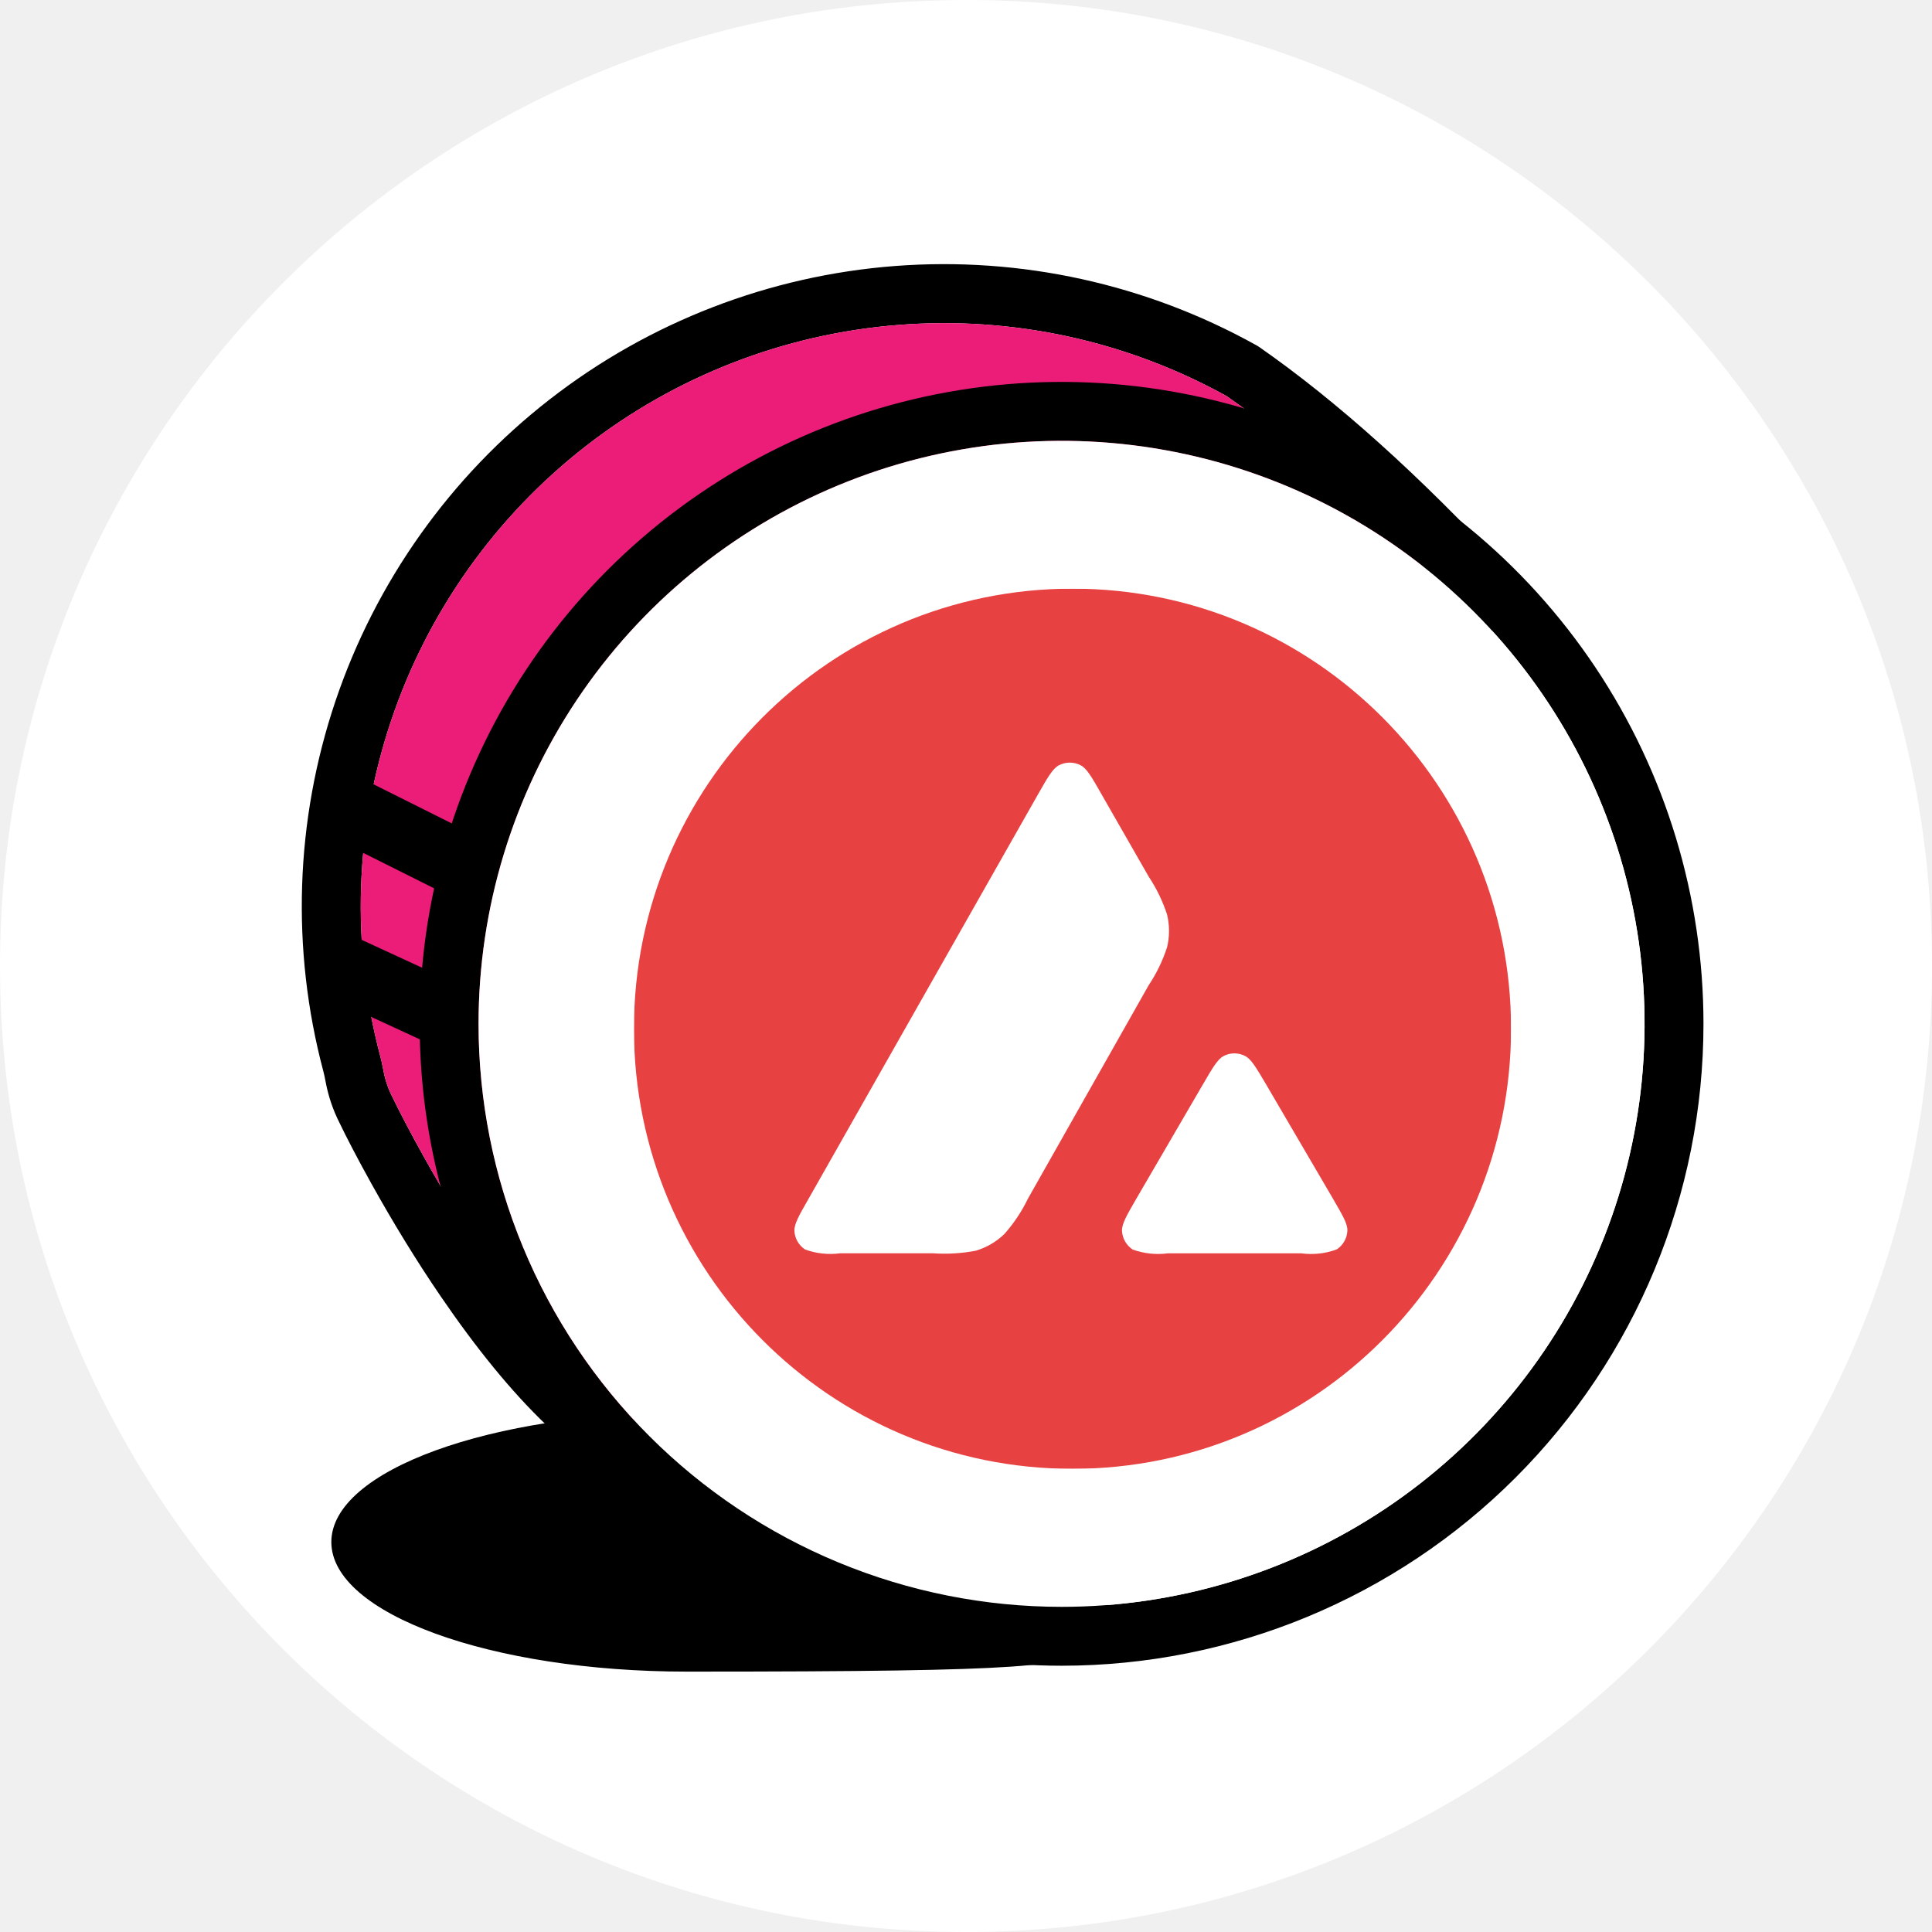
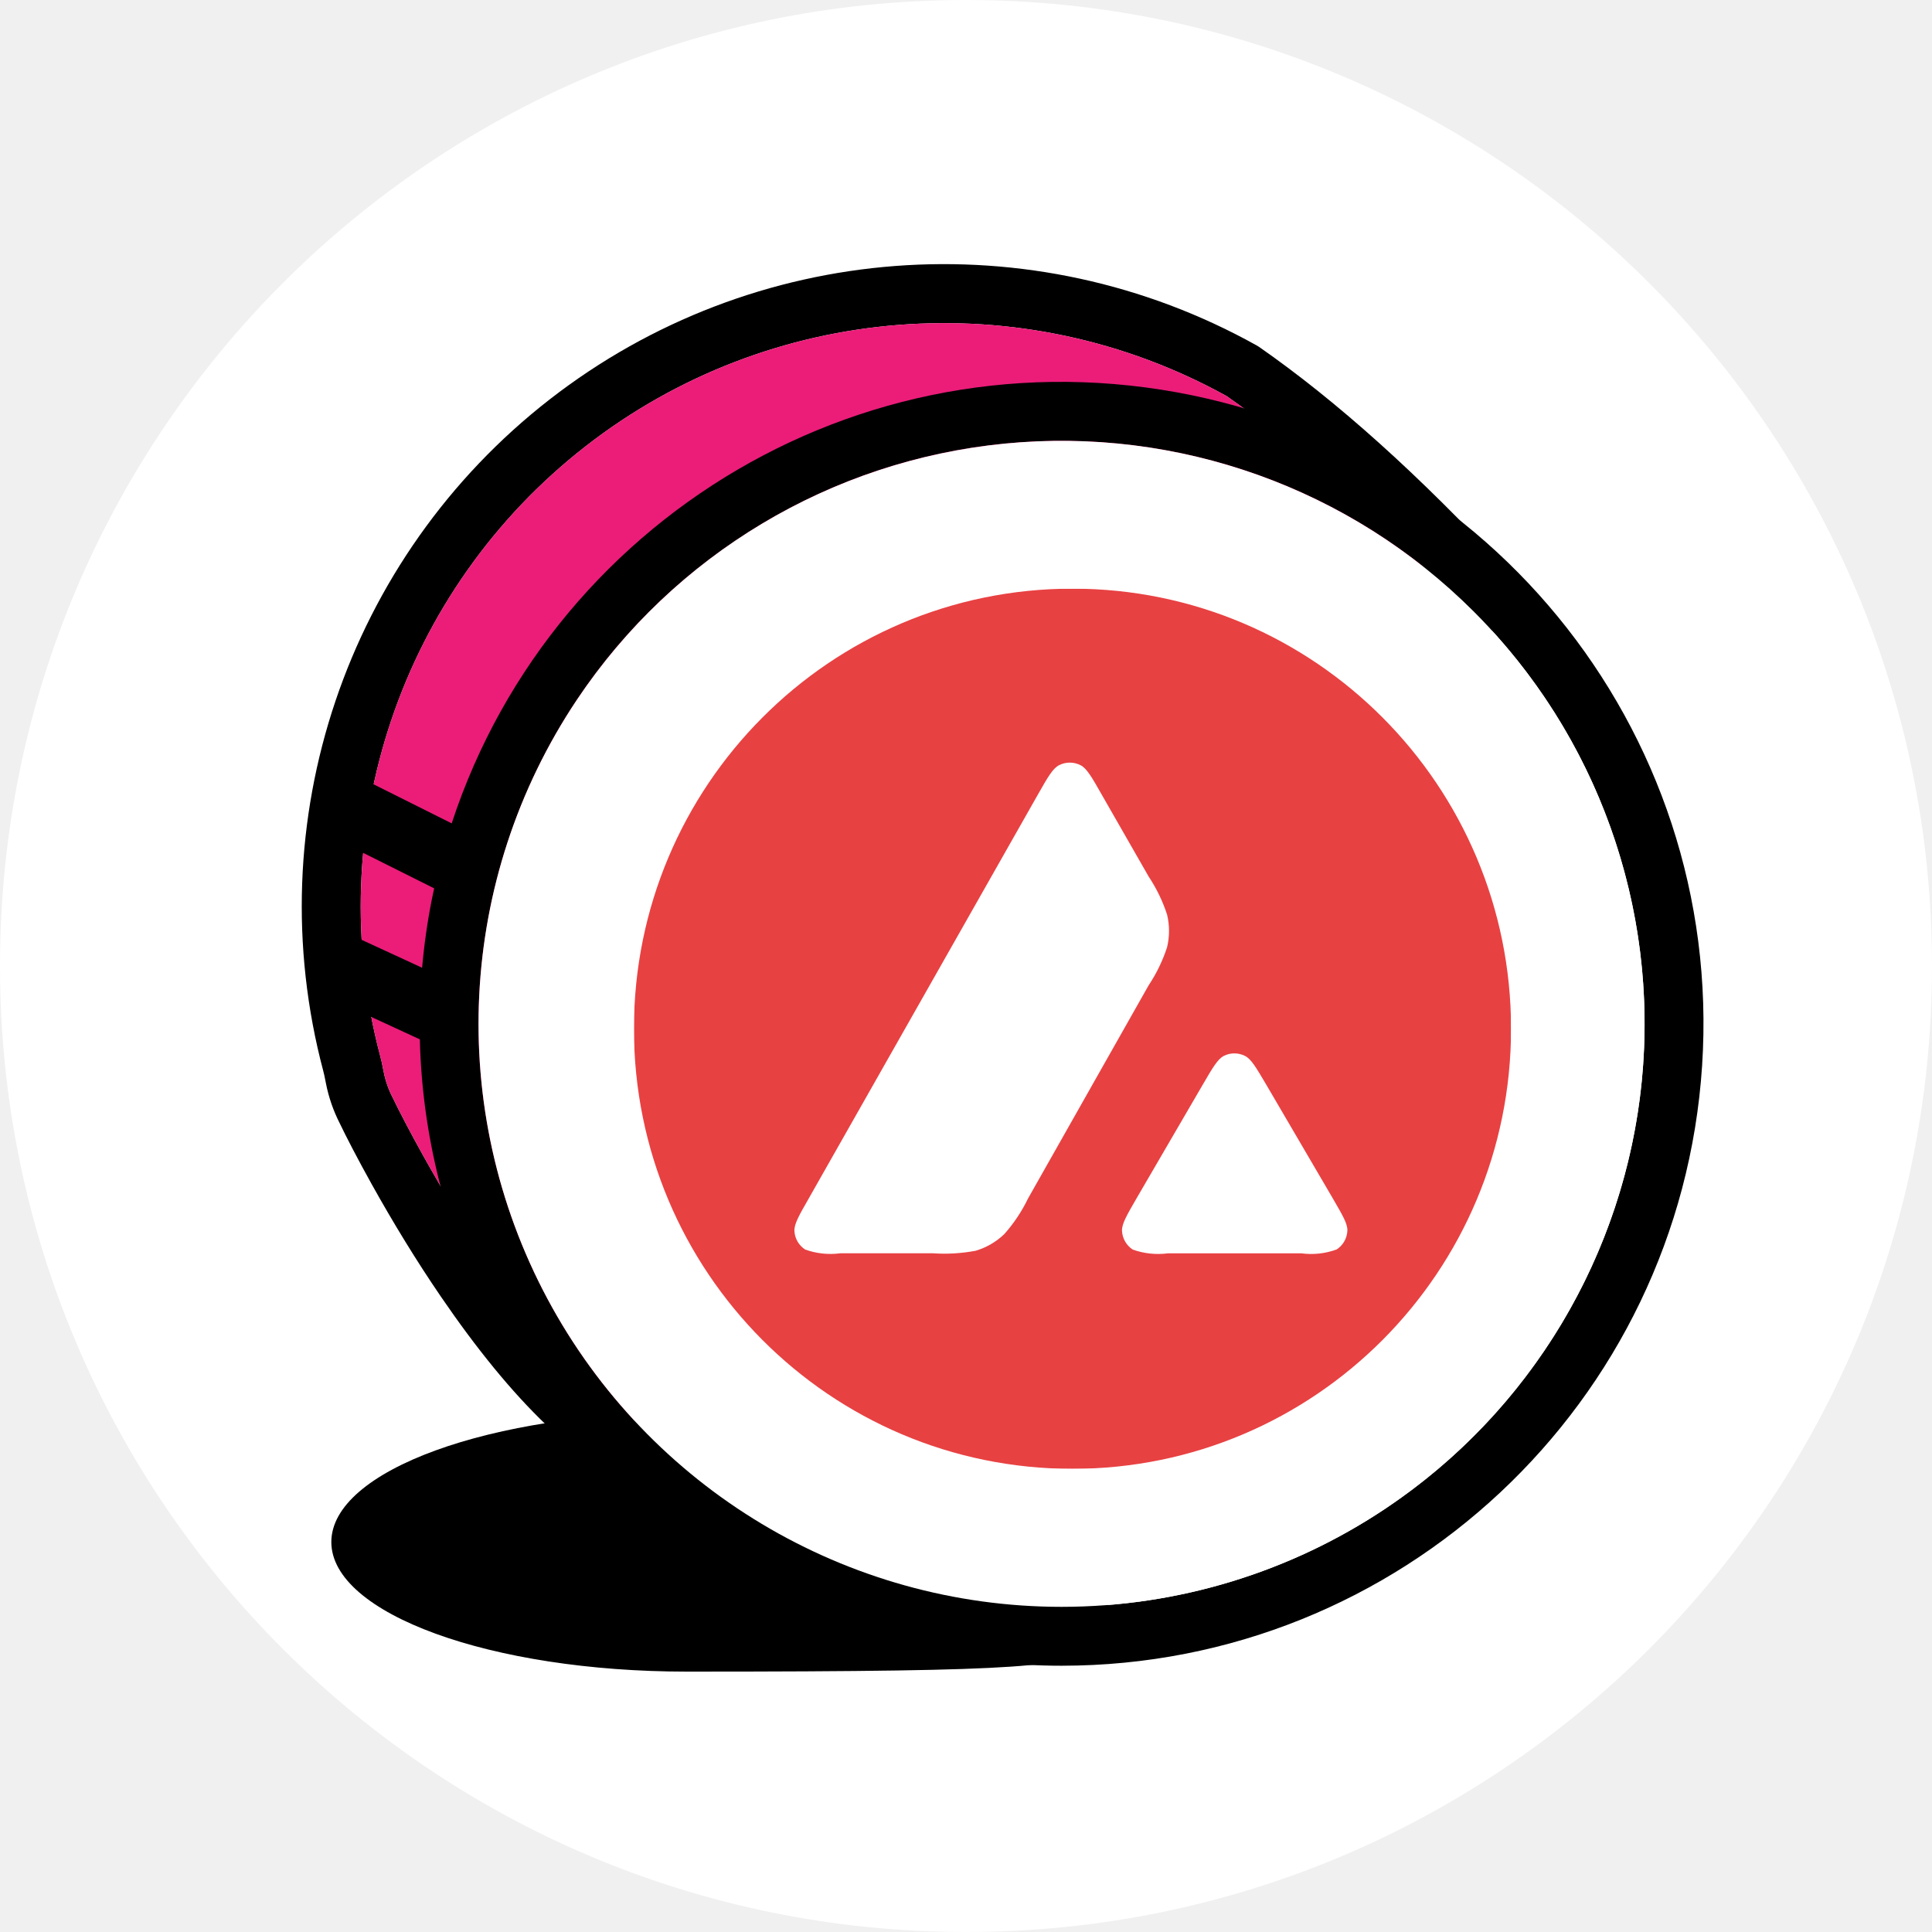
<svg xmlns="http://www.w3.org/2000/svg" width="256" height="256" viewBox="0 0 256 256" fill="none">
-   <path d="M128 256C198.692 256 256 198.692 256 128C256 57.307 198.692 0 128 0C57.307 0 0 57.307 0 128C0 198.692 57.307 256 128 256Z" fill="white" />
-   <path d="M91.036 221.498C138.893 221.498 138.893 220.785 147.008 218.377C157.608 215.229 117.068 187.164 91.036 187.164C65.004 187.164 43.903 194.849 43.903 204.329C43.903 213.809 65.003 221.498 91.036 221.498Z" fill="black" />
-   <path d="M199.706 75.513L201.906 77.885L199.982 80.485C137.567 164.875 101.612 203.085 86.357 197.959C77.065 194.838 67.746 185.45 58.428 171.818C55.152 167.027 52.077 161.981 49.279 156.96C47.416 153.617 45.839 150.567 45.021 148.85C44.165 147.173 43.547 145.385 43.186 143.537L43.144 143.324C42.998 142.571 42.944 142.334 42.838 141.924C38.551 125.778 39.111 108.728 44.449 92.899C49.787 77.07 59.666 63.162 72.855 52.909C86.043 42.657 101.959 36.513 118.615 35.245C135.272 33.976 151.934 37.639 166.523 45.776L166.847 45.976C177.138 53.143 188.091 62.988 199.706 75.513V75.513ZM162.547 52.493C149.291 45.152 134.169 41.87 119.063 43.054C103.956 44.237 89.53 49.835 77.579 59.151C65.628 68.466 56.678 81.089 51.842 95.45C47.007 109.811 46.499 125.276 50.381 139.923C50.55 140.559 50.626 140.918 50.805 141.84L50.842 142.029C51.078 143.238 51.49 144.406 52.065 145.495C52.812 147.062 54.313 149.964 56.096 153.165C58.785 157.991 61.739 162.837 64.87 167.417C73.289 179.733 81.639 188.144 88.842 190.564C98.449 193.791 134.616 155.506 191.773 78.464C181.396 67.509 171.654 58.852 162.547 52.493V52.493Z" fill="black" />
-   <path d="M162.546 52.493C149.29 45.153 134.168 41.87 119.062 43.054C103.955 44.238 89.53 49.836 77.579 59.151C65.628 68.467 56.678 81.09 51.842 95.45C47.007 109.811 46.499 125.276 50.381 139.923C50.55 140.559 50.626 140.918 50.805 141.84L50.842 142.029C51.078 143.237 51.49 144.404 52.065 145.493C52.812 147.06 54.313 149.962 56.096 153.163C58.785 157.989 61.739 162.835 64.87 167.415C73.289 179.731 81.639 188.142 88.842 190.562C98.449 193.789 134.616 155.504 191.773 78.462C181.396 67.507 171.653 58.851 162.546 52.493V52.493Z" fill="#EC1C79" />
-   <path d="M140.663 220.718C123.84 220.718 107.396 215.73 93.408 206.383C79.421 197.037 68.519 183.753 62.081 168.212C55.644 152.67 53.959 135.568 57.241 119.068C60.523 102.569 68.624 87.414 80.519 75.518C92.415 63.623 107.57 55.522 124.069 52.24C140.569 48.958 157.671 50.643 173.212 57.081C188.754 63.518 202.038 74.42 211.384 88.407C220.731 102.395 225.719 118.84 225.719 135.662C225.719 158.22 216.758 179.855 200.807 195.806C184.856 211.757 163.221 220.718 140.663 220.718V220.718ZM140.663 212.918C155.942 212.918 170.877 208.387 183.581 199.898C196.285 191.41 206.187 179.345 212.034 165.229C217.88 151.113 219.41 135.581 216.43 120.595C213.449 105.61 206.092 91.845 195.288 81.041C184.484 70.237 170.72 62.88 155.735 59.899C140.749 56.918 125.217 58.447 111.101 64.294C96.985 70.14 84.919 80.041 76.431 92.745C67.942 105.449 63.411 120.384 63.41 135.663C63.41 145.808 65.408 155.854 69.29 165.226C73.173 174.599 78.863 183.115 86.037 190.289C93.21 197.462 101.727 203.153 111.1 207.035C120.472 210.917 130.518 212.915 140.663 212.915V212.918Z" fill="black" />
-   <path d="M140.662 212.915C155.941 212.915 170.877 208.384 183.581 199.896C196.285 191.407 206.187 179.342 212.034 165.226C217.881 151.11 219.411 135.578 216.43 120.592C213.449 105.607 206.092 91.842 195.288 81.038C184.484 70.234 170.719 62.876 155.734 59.895C140.749 56.915 125.216 58.444 111.1 64.291C96.984 70.138 84.919 80.04 76.43 92.743C67.941 105.447 63.41 120.383 63.41 135.662C63.41 145.807 65.408 155.853 69.29 165.225C73.172 174.598 78.863 183.114 86.036 190.288C93.21 197.462 101.726 203.152 111.099 207.034C120.472 210.917 130.517 212.915 140.662 212.915V212.915Z" fill="white" />
-   <path d="M45.069 111.479C44.057 110.947 43.294 110.039 42.944 108.951C42.593 107.863 42.683 106.681 43.194 105.658C43.705 104.635 44.596 103.854 45.676 103.481C46.757 103.107 47.941 103.172 48.974 103.662L61.459 109.905C61.979 110.158 62.444 110.511 62.826 110.944C63.208 111.378 63.501 111.883 63.687 112.43C63.873 112.977 63.948 113.556 63.909 114.133C63.87 114.709 63.716 115.273 63.458 115.79C63.199 116.307 62.841 116.767 62.403 117.145C61.965 117.522 61.457 117.809 60.908 117.989C60.358 118.169 59.779 118.238 59.203 118.192C58.627 118.146 58.065 117.986 57.551 117.722L45.069 111.479Z" fill="black" />
-   <path d="M43.632 132.18C43.103 131.944 42.627 131.606 42.23 131.185C41.833 130.764 41.524 130.268 41.321 129.726C41.117 129.185 41.023 128.608 41.044 128.029C41.065 127.451 41.201 126.883 41.443 126.357C41.686 125.832 42.03 125.36 42.456 124.969C42.883 124.577 43.383 124.275 43.927 124.078C44.471 123.882 45.049 123.795 45.627 123.824C46.205 123.852 46.772 123.996 47.294 124.245L59.779 130.007C60.308 130.243 60.784 130.581 61.181 131.002C61.578 131.423 61.887 131.919 62.091 132.461C62.294 133.002 62.388 133.579 62.367 134.158C62.346 134.736 62.21 135.304 61.968 135.83C61.725 136.355 61.381 136.827 60.955 137.218C60.528 137.61 60.028 137.912 59.484 138.109C58.94 138.305 58.362 138.392 57.784 138.363C57.206 138.335 56.639 138.191 56.117 137.942L43.632 132.18Z" fill="black" />
-   <mask id="mask0" mask-type="alpha" maskUnits="userSpaceOnUse" x="84" y="78" width="117" height="117">
-     <path d="M84 78H200.222V194.627H84V78Z" fill="white" />
+   <path d="M128 256c70.692 0 128-57.308 128-128C256 57.308 198.692 0 128 0 57.308 0 0 57.307 0 128c0 70.692 57.307 128 128 128Z" fill="#fff" />
+   <path d="M91.036 221.498c47.857 0 47.857-.713 55.972-3.121 10.6-3.148-29.94-31.213-55.972-31.213s-47.133 7.685-47.133 17.165 21.1 17.169 47.133 17.169Z" fill="#000" />
+   <path d="m199.706 75.513 2.2 2.372-1.924 2.6c-62.415 84.39-98.37 122.6-113.625 117.474-9.292-3.121-18.61-12.509-27.929-26.141-3.276-4.791-6.35-9.837-9.149-14.858-1.863-3.343-3.44-6.393-4.258-8.11a20.22 20.22 0 0 1-1.835-5.313l-.042-.213c-.146-.753-.2-.99-.306-1.4a85.088 85.088 0 0 1 123.685-96.148l.324.2c10.291 7.167 21.244 17.012 32.859 29.537Zm-37.159-23.02a77.3 77.3 0 0 0-112.166 87.43c.17.636.245.995.424 1.917l.037.189a12.605 12.605 0 0 0 1.223 3.466c.747 1.567 2.248 4.469 4.031 7.67 2.69 4.826 5.643 9.672 8.774 14.252 8.42 12.316 16.77 20.727 23.972 23.147 9.607 3.227 45.774-35.058 102.931-112.1-10.377-10.955-20.119-19.612-29.226-25.971Z" fill="#000" />
+   <path d="M162.546 52.493a77.3 77.3 0 0 0-112.165 87.43c.169.636.245.995.424 1.917l.037.189a12.617 12.617 0 0 0 1.223 3.464c.747 1.567 2.248 4.469 4.03 7.67 2.69 4.826 5.644 9.672 8.775 14.252 8.419 12.316 16.769 20.727 23.972 23.147 9.607 3.227 45.774-35.058 102.931-112.1-10.377-10.955-20.12-19.611-29.227-25.969Z" fill="#EC1C79" />
+   <path d="M140.663 220.718a85.058 85.058 0 0 1-83.422-101.65 85.056 85.056 0 1 1 83.422 101.65Zm0-7.8a77.246 77.246 0 0 0 42.918-13.02 77.248 77.248 0 0 0 11.707-118.857A77.252 77.252 0 0 0 69.29 165.226a77.257 77.257 0 0 0 41.81 41.809 77.254 77.254 0 0 0 29.563 5.88v.003Z" fill="#000" />
+   <path d="M140.662 212.915a77.256 77.256 0 0 0 71.372-47.689 77.25 77.25 0 0 0-16.746-84.188A77.254 77.254 0 0 0 76.43 92.743a77.25 77.25 0 0 0 64.232 120.172Z" fill="#fff" />
+   <path d="M45.07 111.479a4.37 4.37 0 0 1 3.904-7.817l12.485 6.243a4.381 4.381 0 0 1 2.228 2.525 4.37 4.37 0 0 1-6.136 5.292l-12.482-6.243Zm-1.438 20.701a4.38 4.38 0 0 1-2.311-2.454 4.369 4.369 0 0 1 5.973-5.481l12.485 5.762a4.38 4.38 0 0 1 2.312 2.454 4.369 4.369 0 0 1-5.974 5.481l-12.485-5.762Z" fill="#000" />
+   <mask id="a" mask-type="alpha" maskUnits="userSpaceOnUse" x="84" y="78" width="117" height="117">
+     <path d="M84 78h116.222v116.627H84V78Z" fill="#fff" />
  </mask>
-   <g mask="url(#mask0)">
-     <path d="M200.222 136.314C200.222 168.519 174.205 194.627 142.111 194.627C110.017 194.627 84 168.519 84 136.314C84 104.108 110.017 78 142.111 78C174.205 78 200.222 104.108 200.222 136.314Z" fill="#E84142" />
+   <g mask="url(#a)">
+     <path d="M200.222 136.314c0 32.205-26.017 58.313-58.111 58.313-32.094 0-58.111-26.108-58.111-58.313C84 104.108 110.017 78 142.111 78c32.094 0 58.111 26.108 58.111 58.314Z" fill="#E84142" />
  </g>
-   <path d="M123.653 166.069H111.331C109.764 166.276 108.17 166.104 106.684 165.568C106.272 165.301 105.929 164.94 105.683 164.516C105.436 164.092 105.293 163.615 105.264 163.125C105.218 162.209 105.856 161.083 107.136 158.851L137.557 105.228C138.852 102.95 139.508 101.811 140.333 101.39C140.773 101.167 141.259 101.051 141.753 101.051C142.246 101.051 142.732 101.167 143.172 101.39C144 101.811 144.653 102.95 145.948 105.228L152.201 116.146C153.238 117.707 154.06 119.402 154.643 121.184C154.986 122.609 154.986 124.095 154.643 125.519C154.062 127.302 153.241 128.997 152.201 130.557L136.22 158.805C135.393 160.518 134.333 162.109 133.069 163.531C131.999 164.555 130.7 165.309 129.28 165.73C127.427 166.081 125.536 166.195 123.653 166.069V166.069Z" fill="white" />
-   <path d="M172.425 166.072H154.768C153.191 166.281 151.588 166.11 150.091 165.574C149.678 165.303 149.334 164.939 149.088 164.511C148.841 164.083 148.698 163.603 148.671 163.11C148.625 162.194 149.281 161.067 150.588 158.805L159.4 143.676C160.694 141.448 161.351 140.339 162.147 139.918C162.585 139.695 163.069 139.578 163.56 139.578C164.051 139.578 164.534 139.695 164.972 139.918C165.799 140.339 166.437 141.445 167.747 143.661L176.601 158.79C177.911 161.052 178.583 162.176 178.534 163.095C178.51 163.589 178.368 164.07 178.121 164.498C177.874 164.926 177.529 165.29 177.114 165.559C175.616 166.109 174.006 166.285 172.425 166.072V166.072Z" fill="white" />
+   <path d="M123.653 166.069h-12.322a9.883 9.883 0 0 1-4.647-.501 3.131 3.131 0 0 1-1.42-2.443c-.046-.916.592-2.042 1.872-4.274l30.421-53.623c1.295-2.278 1.951-3.417 2.776-3.838a3.14 3.14 0 0 1 2.839 0c.828.421 1.481 1.56 2.776 3.838l6.253 10.918a20.787 20.787 0 0 1 2.442 5.038 9.26 9.26 0 0 1 0 4.335 20.57 20.57 0 0 1-2.442 5.038l-15.981 28.248a20.583 20.583 0 0 1-3.151 4.726 9.306 9.306 0 0 1-3.789 2.199 22.253 22.253 0 0 1-5.627.339Zm48.772.003h-17.657a9.982 9.982 0 0 1-4.677-.498 3.15 3.15 0 0 1-1.42-2.464c-.046-.916.61-2.043 1.917-4.305l8.812-15.129c1.294-2.228 1.951-3.337 2.747-3.758a3.115 3.115 0 0 1 2.825 0c.827.421 1.465 1.527 2.775 3.743l8.854 15.129c1.31 2.262 1.982 3.386 1.933 4.305a3.127 3.127 0 0 1-1.42 2.464 9.807 9.807 0 0 1-4.689.513Z" fill="#fff" />
</svg>
